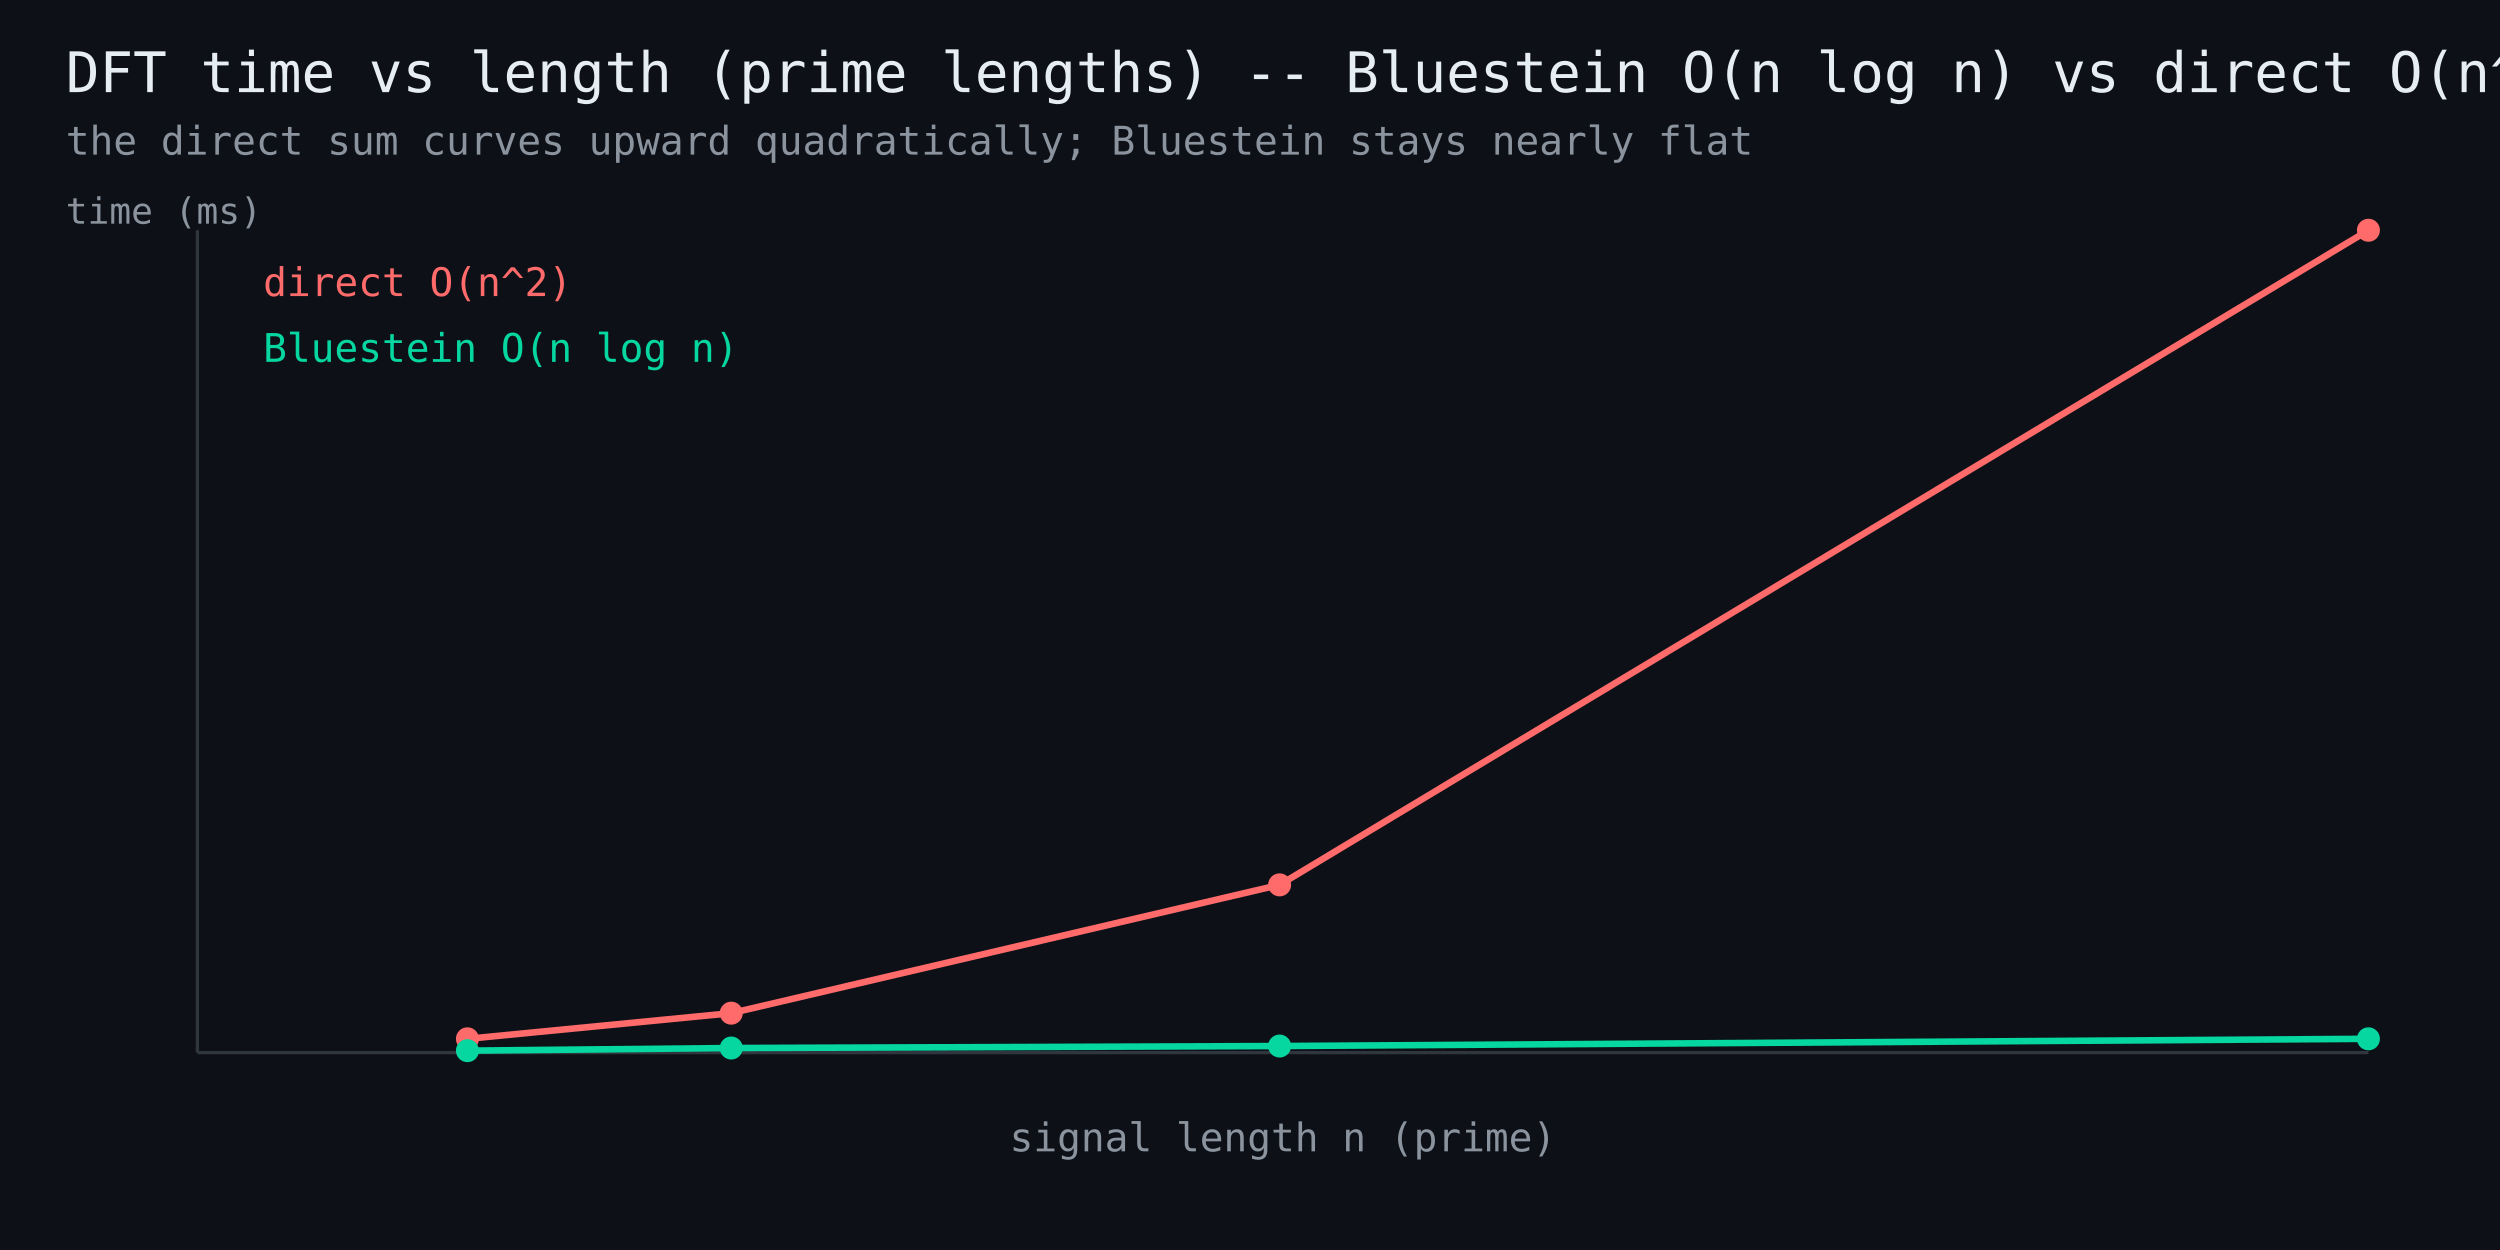
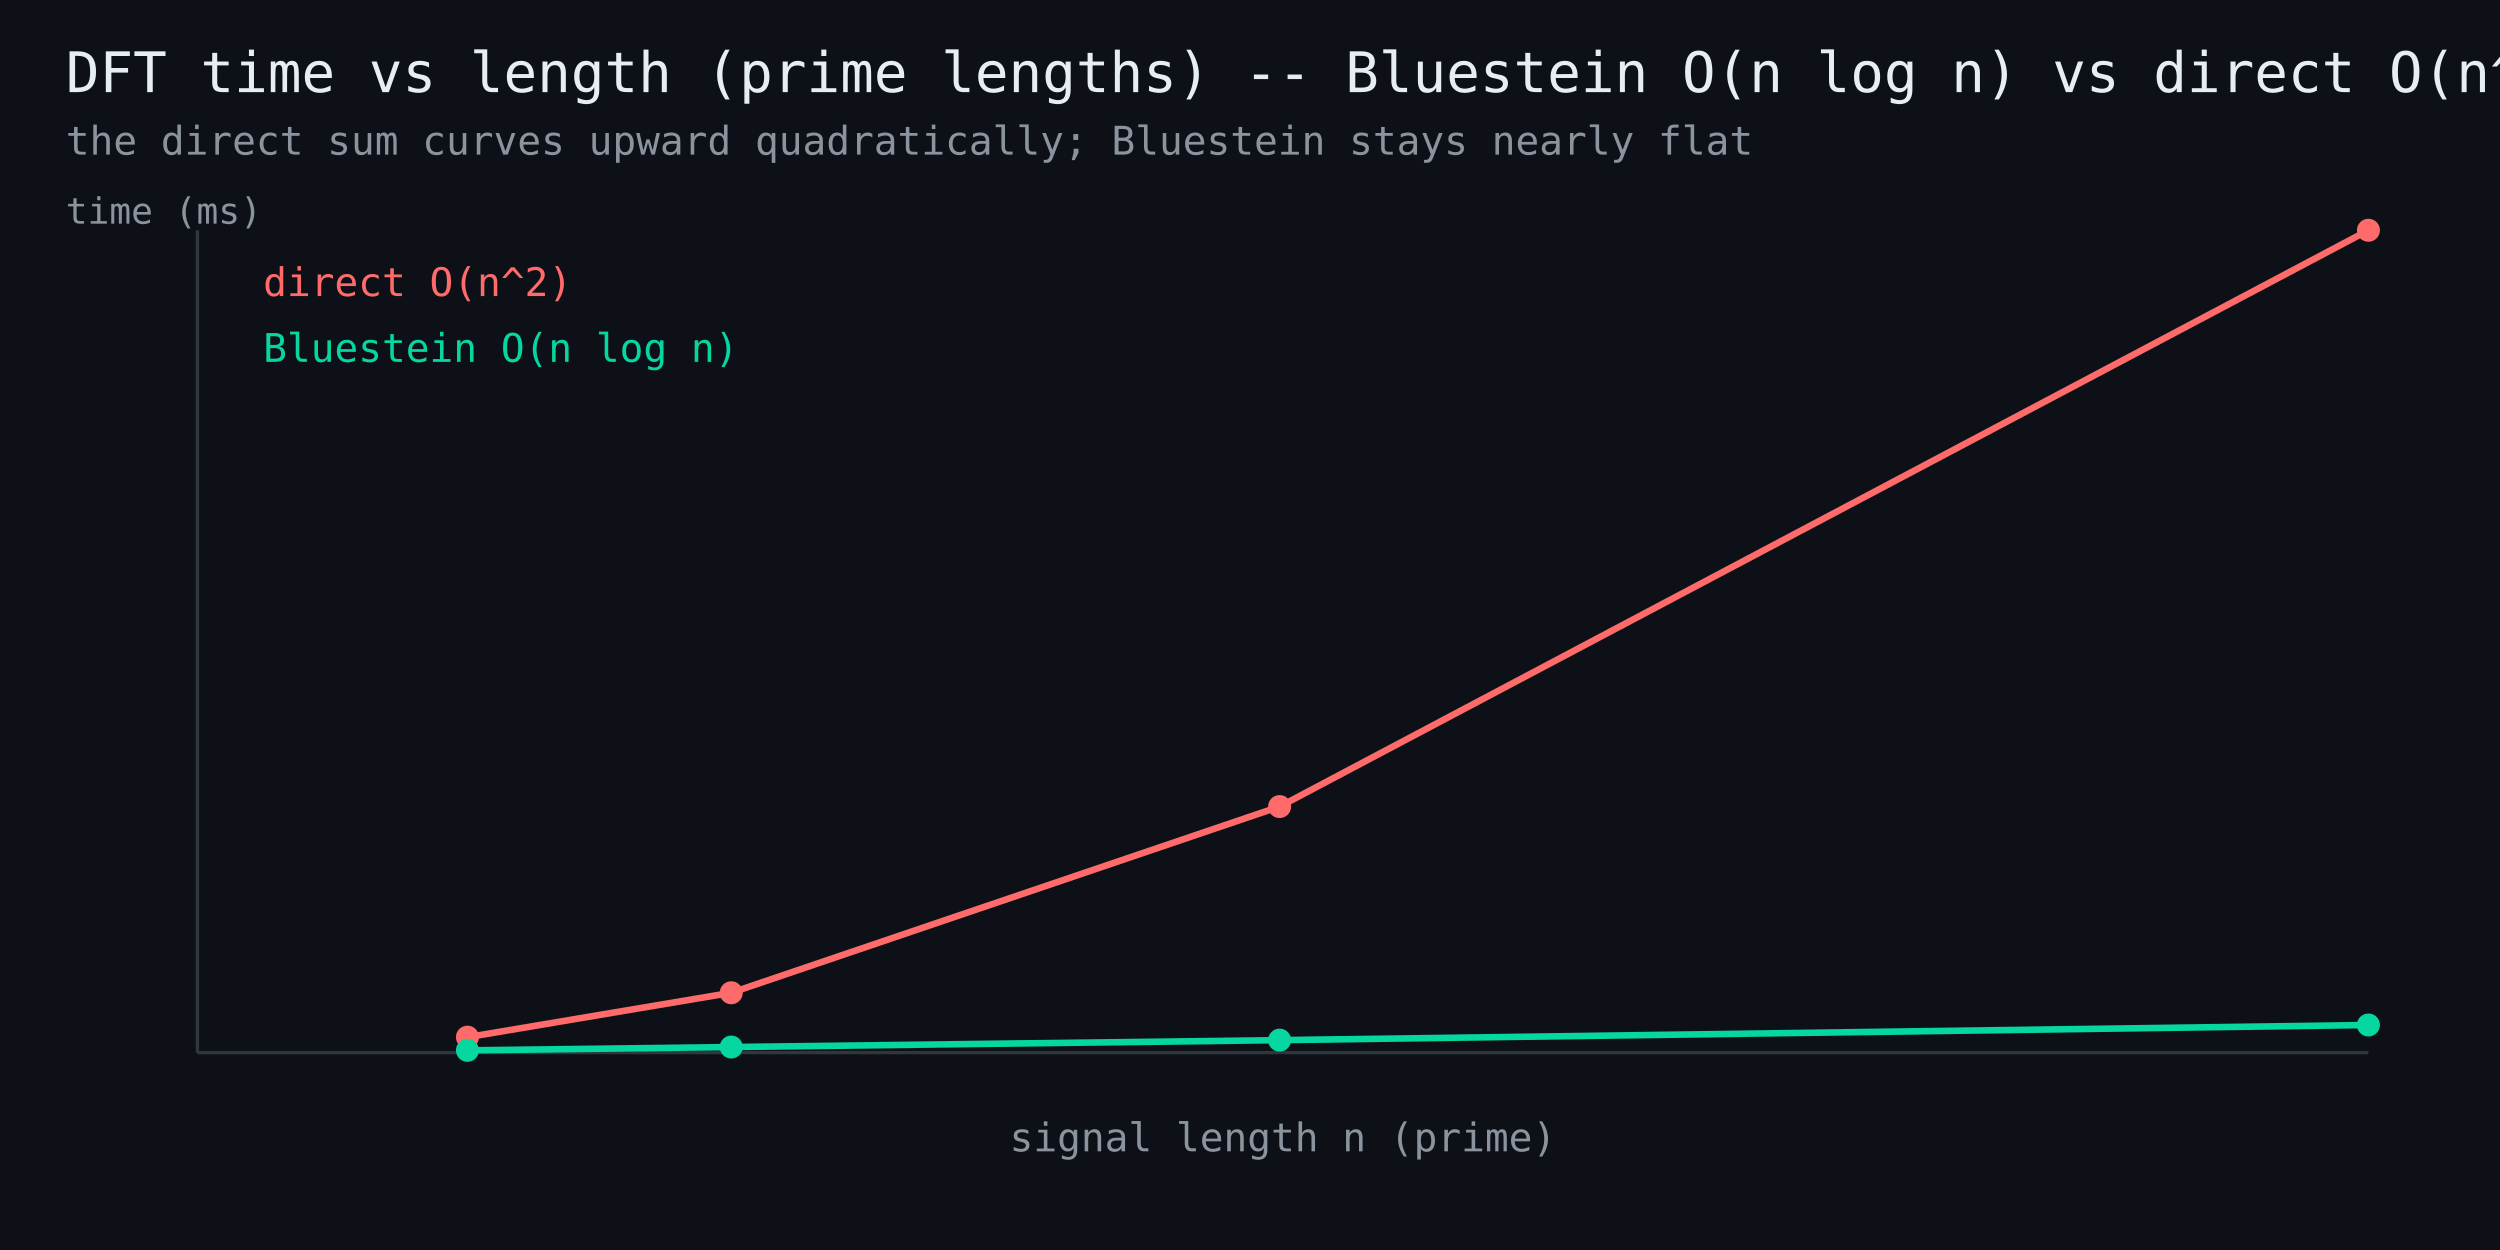
<svg xmlns="http://www.w3.org/2000/svg" width="760" height="380" viewBox="0 0 760 380" font-family="monospace">
  <rect width="760" height="380" fill="#0d1117" />
  <text x="20" y="28" fill="#e6edf3" font-size="17">DFT time vs length (prime lengths) -- Bluestein O(n log n) vs direct O(n^2)</text>
  <text x="20" y="47" fill="#8b949e" font-size="12">the direct sum curves upward quadratically; Bluestein stays nearly flat</text>
  <line x1="60" y1="320" x2="720" y2="320" stroke="#30363d" stroke-width="1" />
  <line x1="60" y1="320" x2="60" y2="70" stroke="#30363d" stroke-width="1" />
-   <polyline points="142.1,315.8 222.3,308.0 389.0,269.0 720.0,70.0" fill="none" stroke="#ff6b6b" stroke-width="2" />
-   <circle cx="142.1" cy="315.8" r="3.5" fill="#ff6b6b" />
-   <circle cx="222.3" cy="308.0" r="3.5" fill="#ff6b6b" />
-   <circle cx="389.0" cy="269.0" r="3.5" fill="#ff6b6b" />
+   <polyline points="142.1,315.3 222.3,301.8 389.0,245.2 720.0,70.0" fill="none" stroke="#ff6b6b" stroke-width="2" />
+   <circle cx="142.1" cy="315.3" r="3.5" fill="#ff6b6b" />
+   <circle cx="222.3" cy="301.8" r="3.5" fill="#ff6b6b" />
+   <circle cx="389.0" cy="245.2" r="3.5" fill="#ff6b6b" />
  <circle cx="720.0" cy="70.0" r="3.5" fill="#ff6b6b" />
  <text x="80" y="90" fill="#ff6b6b" font-size="12">direct O(n^2)</text>
-   <polyline points="142.1,319.4 222.3,318.6 389.0,318.0 720.0,315.8" fill="none" stroke="#06d6a0" stroke-width="2" />
-   <circle cx="142.1" cy="319.4" r="3.5" fill="#06d6a0" />
-   <circle cx="222.3" cy="318.6" r="3.5" fill="#06d6a0" />
-   <circle cx="389.0" cy="318.0" r="3.5" fill="#06d6a0" />
-   <circle cx="720.0" cy="315.8" r="3.5" fill="#06d6a0" />
+   <polyline points="142.1,319.3 222.3,318.3 389.0,316.2 720.0,311.6" fill="none" stroke="#06d6a0" stroke-width="2" />
+   <circle cx="142.1" cy="319.3" r="3.5" fill="#06d6a0" />
+   <circle cx="222.3" cy="318.3" r="3.5" fill="#06d6a0" />
+   <circle cx="389.0" cy="316.2" r="3.5" fill="#06d6a0" />
+   <circle cx="720.0" cy="311.6" r="3.5" fill="#06d6a0" />
  <text x="80" y="110" fill="#06d6a0" font-size="12">Bluestein O(n log n)</text>
  <text x="390" y="350" fill="#8b949e" font-size="12" text-anchor="middle">signal length n (prime)</text>
  <text x="20" y="68" fill="#8b949e" font-size="11">time (ms)</text>
</svg>
